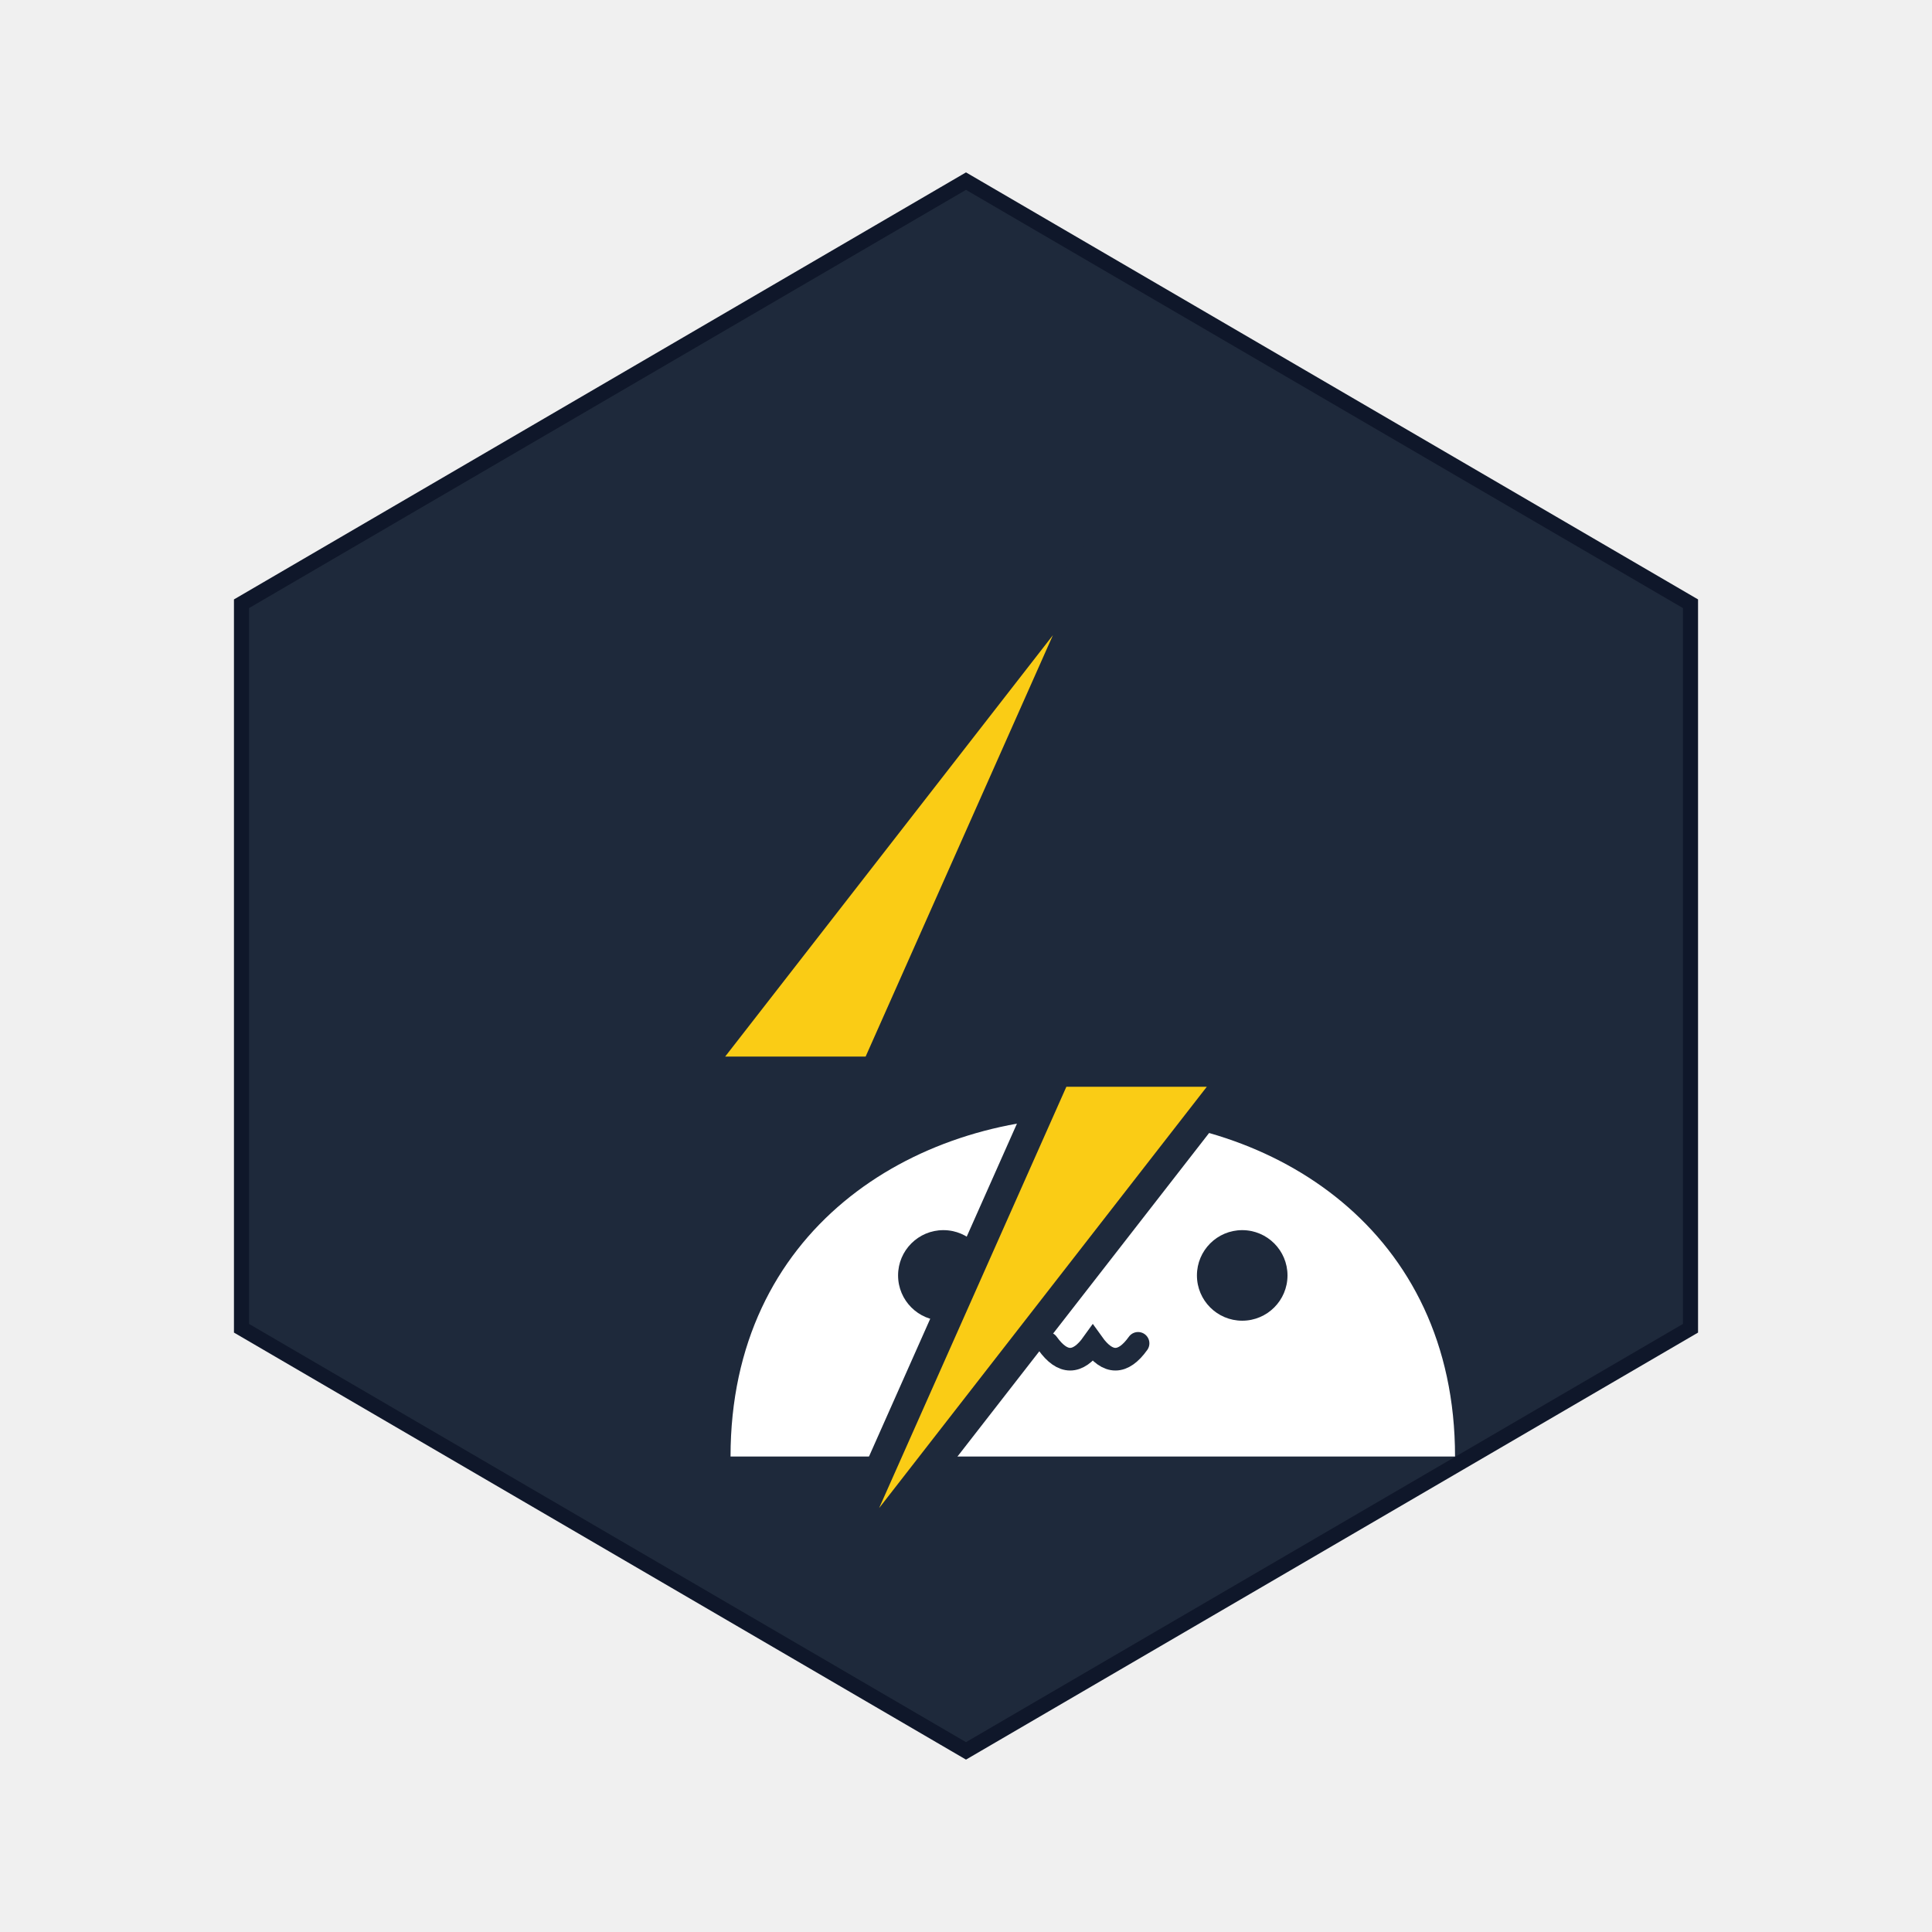
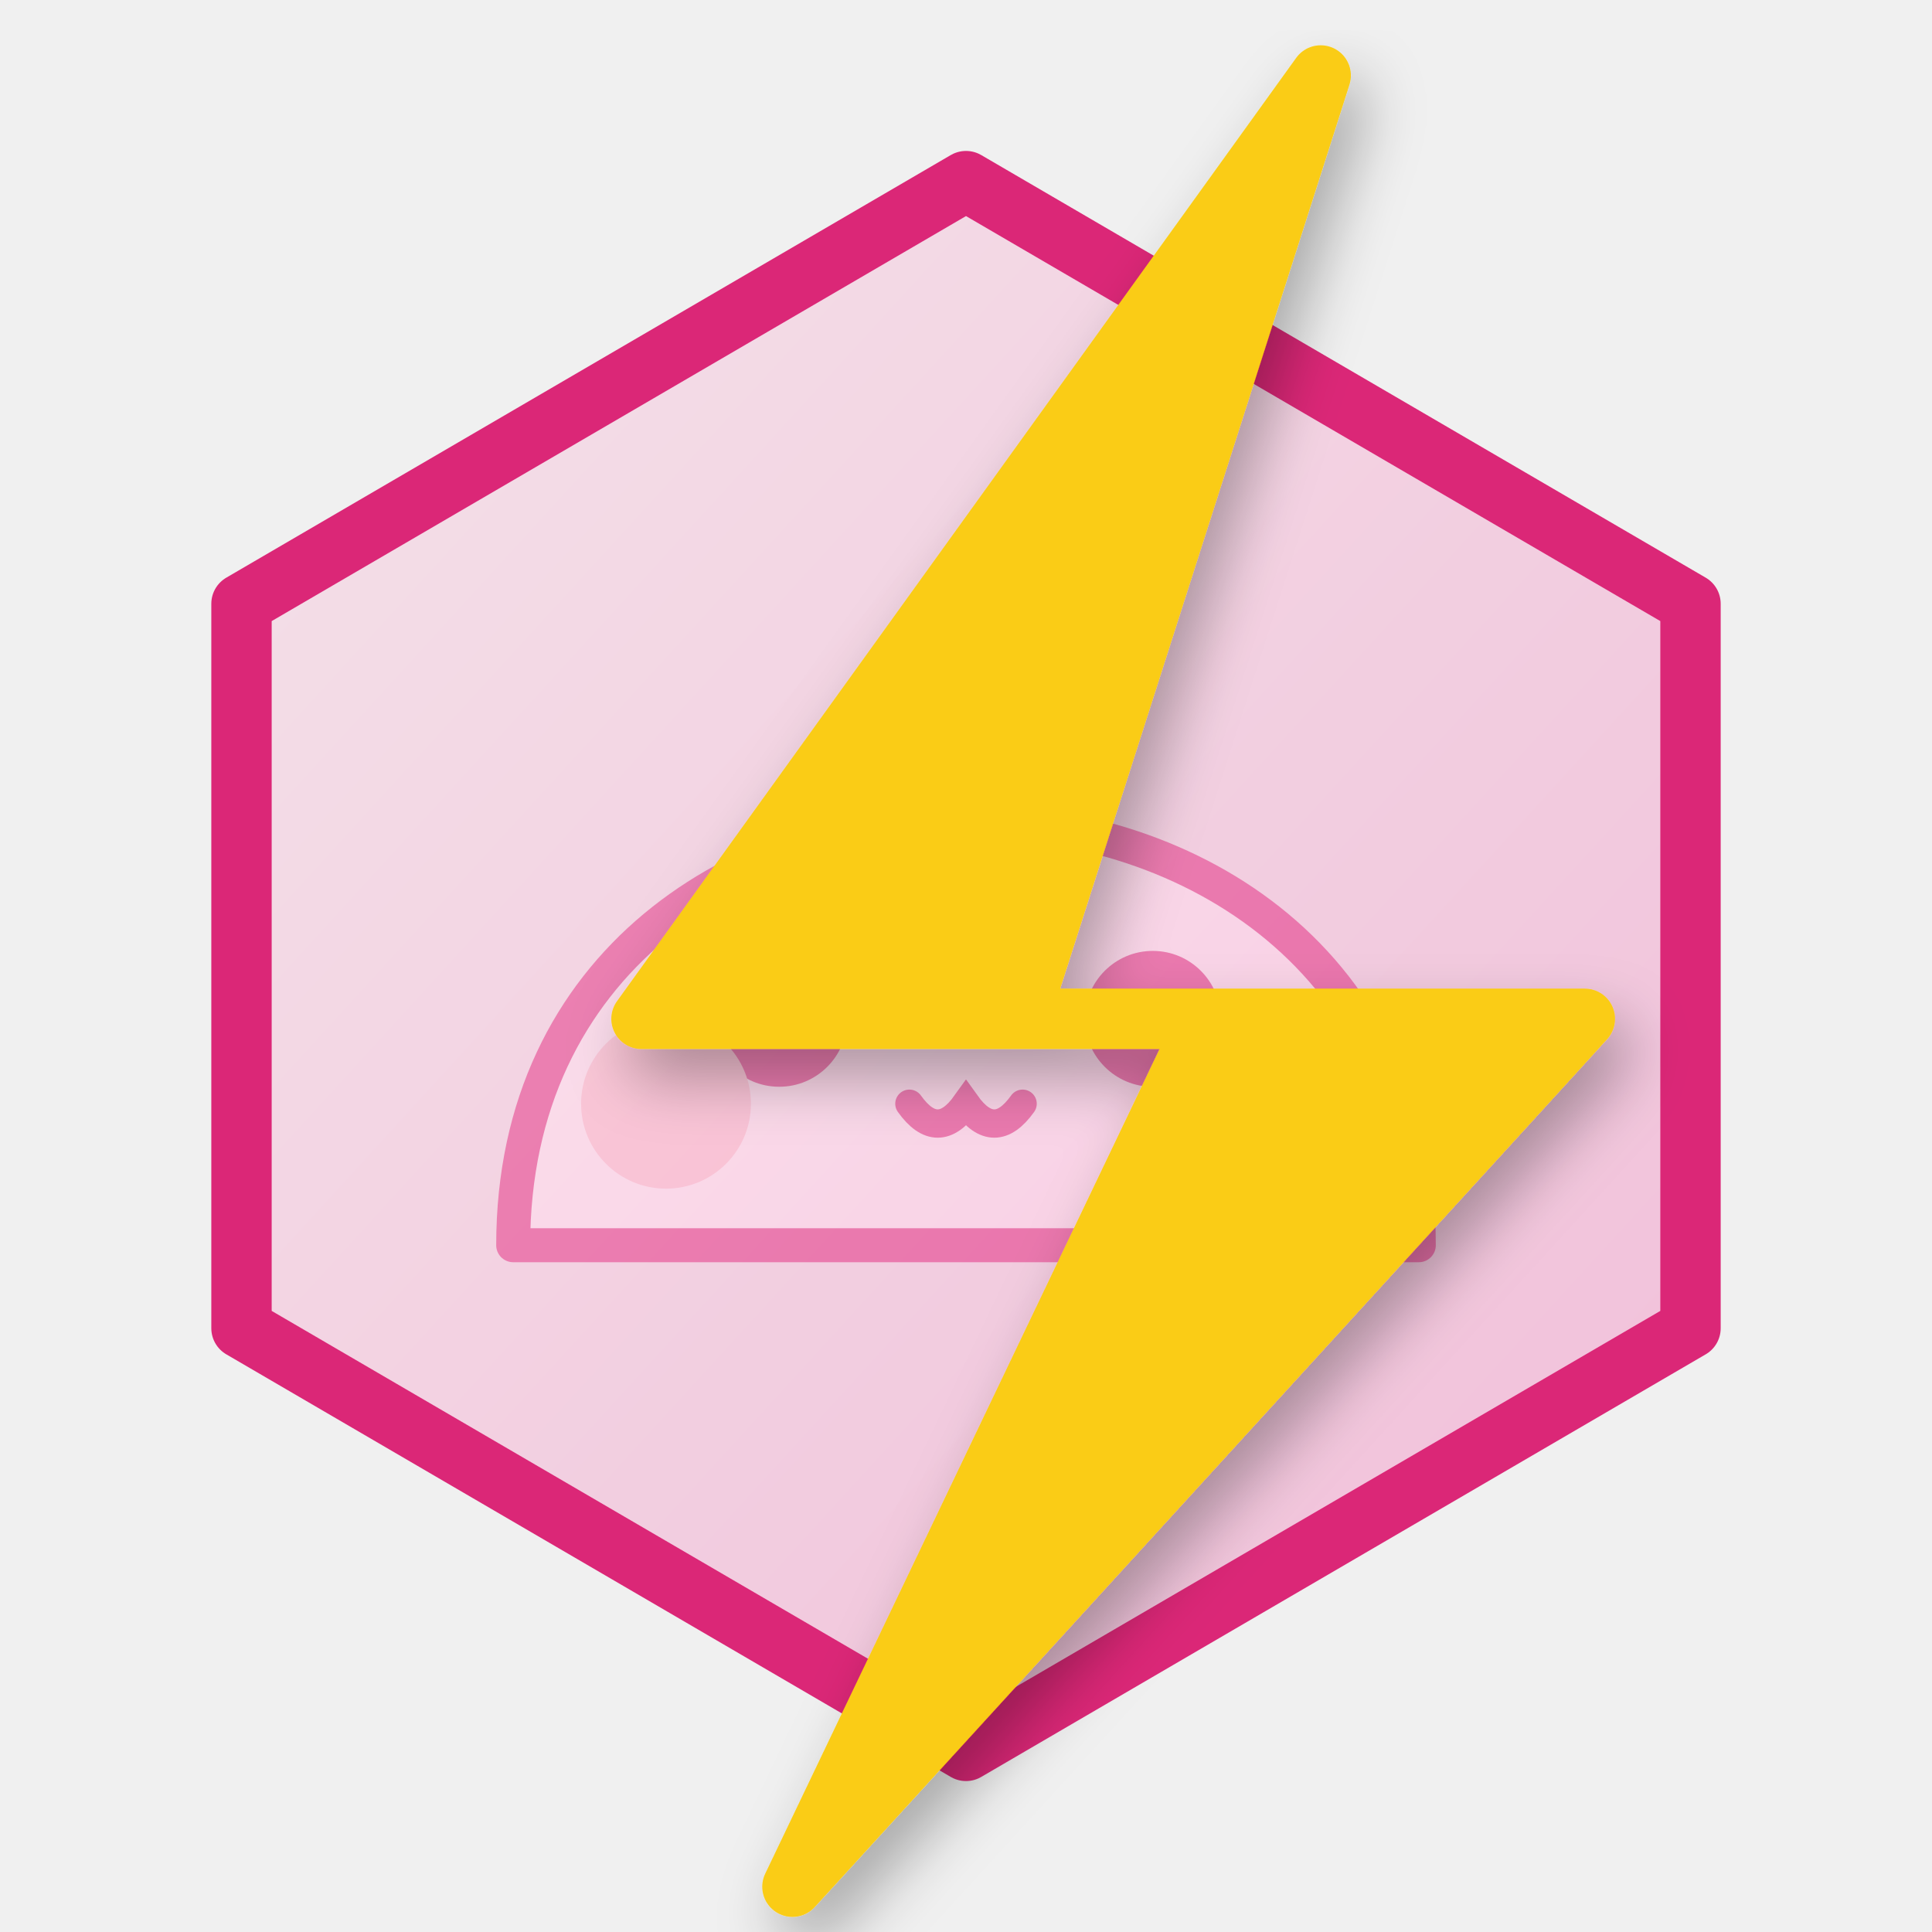
- <svg xmlns="http://www.w3.org/2000/svg" viewBox="0 0 256 256">
-   <path d="M128 24L224 80V176L128 232L32 176V80L128 24Z" fill="#1e293b" stroke="#0f172a" stroke-width="2" />
-   <g transform="translate(68, 85) scale(0.6)">
-     <path d="M48 180 C 48 80, 208 80, 208 180 L 48 180 Z" fill="#ffffff" />
-     <circle cx="95" cy="140" r="10" fill="#1e293b" />
-     <circle cx="161" cy="140" r="10" fill="#1e293b" />
-     <path d="M118 155 Q 123 162 128 155 Q 133 162 138 155" stroke="#1e293b" stroke-width="5" stroke-linecap="round" fill="none" />
+ <svg xmlns="http://www.w3.org/2000/svg" viewBox="0 0 256 256" fill="none">
+   <defs>
+     <linearGradient id="pink_grad" x1="0%" y1="0%" x2="100%" y2="100%">
+       <stop offset="0%" style="stop-color:#f9cedf;stop-opacity:1" />
+       <stop offset="100%" style="stop-color:#f472b6;stop-opacity:1" />
+     </linearGradient>
+     <filter id="bolt_shadow" x="-50%" y="-50%" width="200%" height="200%">
+       <feDropShadow dx="2" dy="4" stdDeviation="4" flood-color="#000000" flood-opacity="0.3" />
+     </filter>
+   </defs>
+   <g transform="translate(32, 30) scale(0.75)" opacity="0.7">
+     <path d="M48 180 C 48 80, 208 80, 208 180 L 48 180 Z" fill="#ffffff" stroke="#db2777" stroke-width="6" stroke-linejoin="round" />
+     <circle cx="95" cy="140" r="12" fill="#db2777" />
+     <circle cx="161" cy="140" r="12" fill="#db2777" />
+     <path d="M118 155 Q 123 162 128 155 Q 133 162 138 155" stroke="#db2777" stroke-width="5" stroke-linecap="round" fill="none" />
+     <circle cx="75" cy="155" r="15" fill="#fecdd3" />
+     <circle cx="181" cy="155" r="15" fill="#fecdd3" />
  </g>
-   <path d="M148 70 L92 142 H140 L108 214 L164 142 H116 L148 70 Z" fill="#facc15" stroke="#1e293b" stroke-width="4" stroke-linejoin="round" />
+   <path d="M128 24L224 80V176L128 232L32 176V80L128 24Z" fill="url(#pink_grad)" opacity="0.4" />
+   <path d="M128 24L224 80V176L128 232L32 176V80L128 24Z" stroke="#db2777" stroke-width="8" stroke-linejoin="round" />
+   <g filter="url(#bolt_shadow)">
+     <path d="M175 10 L85 135 H160 L105 250 L210 135 H135 L175 10 Z" fill="#facc15" stroke="#facc15" stroke-width="8" stroke-linejoin="round" />
+   </g>
</svg>
